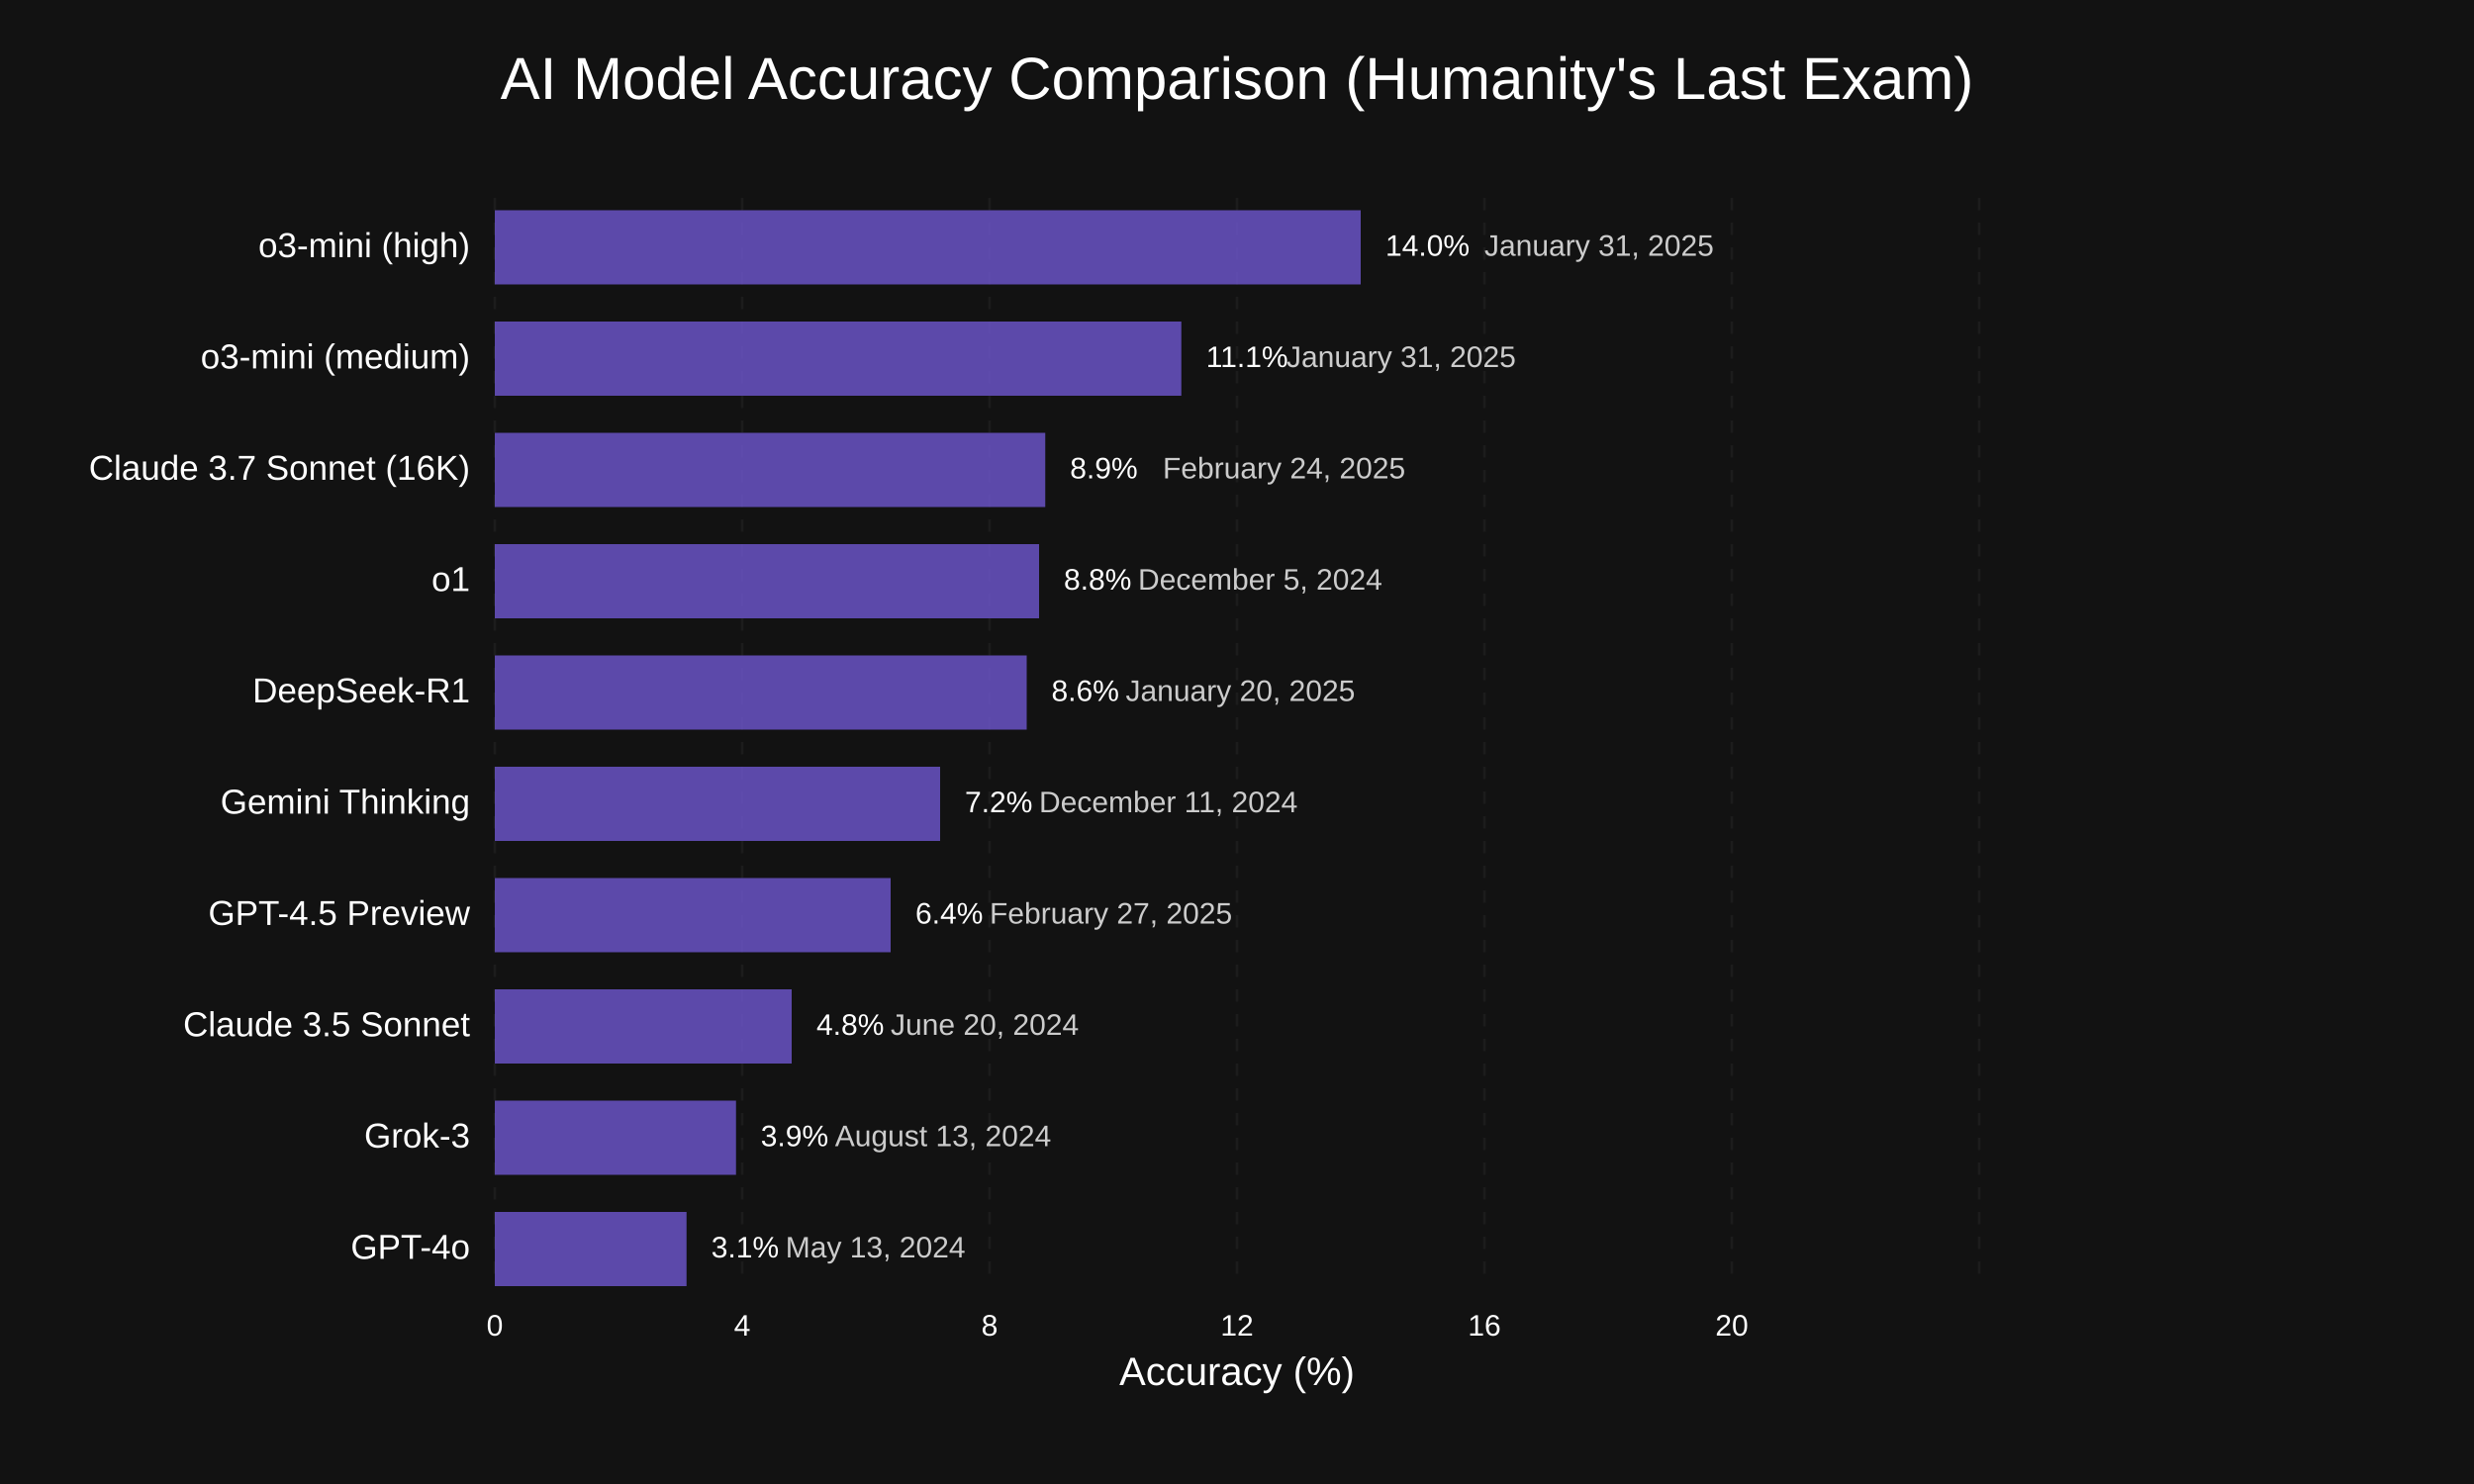
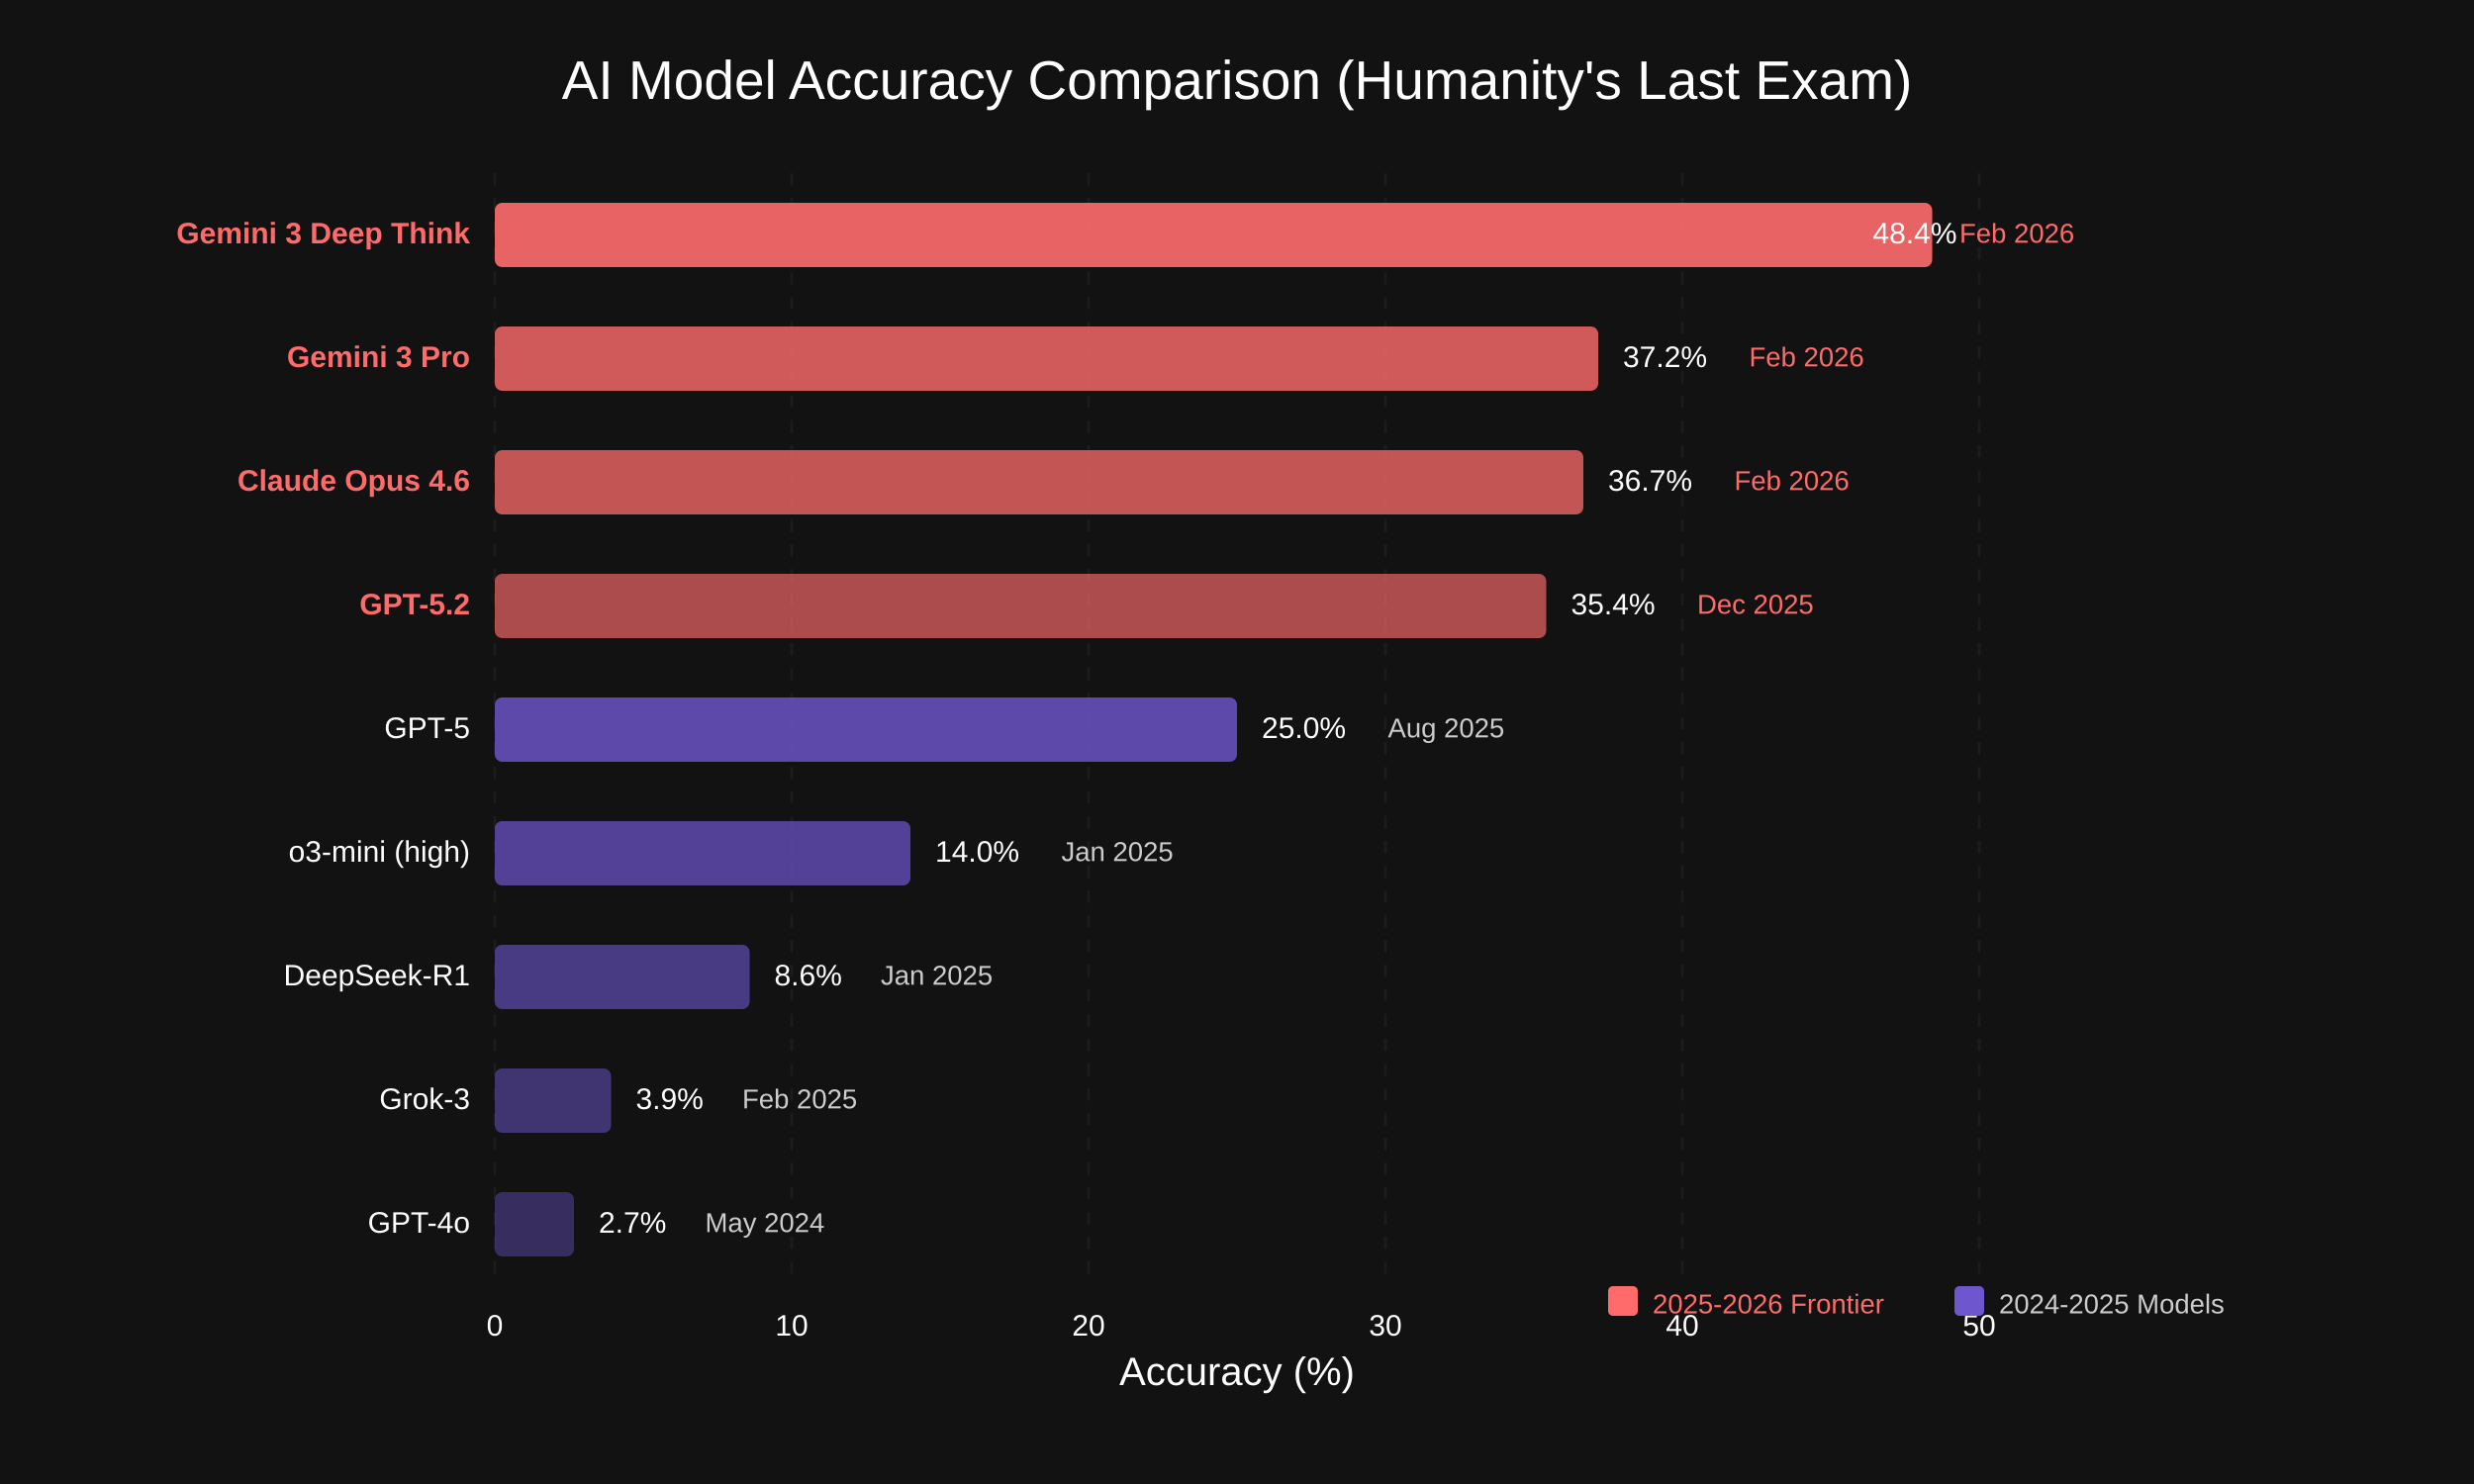
<svg xmlns="http://www.w3.org/2000/svg" width="1000" height="600" viewBox="0 0 1000 600">
  <rect width="1000" height="600" fill="#121212" />
-   <text x="500" y="40" font-family="Arial, sans-serif" font-size="24" fill="white" text-anchor="middle">AI Model Accuracy Comparison (Humanity's Last Exam)</text>
+   <text x="500" y="40" font-family="Arial, sans-serif" font-size="22" fill="white" text-anchor="middle">AI Model Accuracy Comparison (Humanity's Last Exam)</text>
  <text x="500" y="560" font-family="Arial, sans-serif" font-size="16" fill="white" text-anchor="middle">Accuracy (%)</text>
  <g stroke="#333333" stroke-dasharray="5,5" stroke-width="1">
-     <line x1="200" y1="80" x2="200" y2="520" opacity="0.3" />
-     <line x1="300" y1="80" x2="300" y2="520" opacity="0.3" />
-     <line x1="400" y1="80" x2="400" y2="520" opacity="0.3" />
-     <line x1="500" y1="80" x2="500" y2="520" opacity="0.3" />
-     <line x1="600" y1="80" x2="600" y2="520" opacity="0.3" />
-     <line x1="700" y1="80" x2="700" y2="520" opacity="0.3" />
-     <line x1="800" y1="80" x2="800" y2="520" opacity="0.3" />
+     <line x1="200" y1="70" x2="200" y2="520" opacity="0.3" />
+     <line x1="320" y1="70" x2="320" y2="520" opacity="0.3" />
+     <line x1="440" y1="70" x2="440" y2="520" opacity="0.3" />
+     <line x1="560" y1="70" x2="560" y2="520" opacity="0.3" />
+     <line x1="680" y1="70" x2="680" y2="520" opacity="0.3" />
+     <line x1="800" y1="70" x2="800" y2="520" opacity="0.3" />
  </g>
  <g font-family="Arial, sans-serif" font-size="12" fill="white">
    <text x="200" y="540" text-anchor="middle">0</text>
-     <text x="300" y="540" text-anchor="middle">4</text>
-     <text x="400" y="540" text-anchor="middle">8</text>
-     <text x="500" y="540" text-anchor="middle">12</text>
-     <text x="600" y="540" text-anchor="middle">16</text>
-     <text x="700" y="540" text-anchor="middle">20</text>
+     <text x="320" y="540" text-anchor="middle">10</text>
+     <text x="440" y="540" text-anchor="middle">20</text>
+     <text x="560" y="540" text-anchor="middle">30</text>
+     <text x="680" y="540" text-anchor="middle">40</text>
+     <text x="800" y="540" text-anchor="middle">50</text>
  </g>
  <g font-family="Arial, sans-serif">
-     <text x="190" y="100" font-size="14" fill="white" text-anchor="end" dominant-baseline="middle">o3-mini (high)</text>
-     <rect x="200" y="85" width="350" height="30" fill="#6E56CF" opacity="0.8" />
-     <text x="560" y="100" font-size="12" fill="white" text-anchor="start" dominant-baseline="middle">14.0%</text>
-     <text x="600" y="100" font-size="12" fill="#cccccc" text-anchor="start" dominant-baseline="middle">January 31, 2025</text>
-     <text x="190" y="145" font-size="14" fill="white" text-anchor="end" dominant-baseline="middle">o3-mini (medium)</text>
-     <rect x="200" y="130" width="277.5" height="30" fill="#6E56CF" opacity="0.8" />
-     <text x="487.5" y="145" font-size="12" fill="white" text-anchor="start" dominant-baseline="middle">11.1%</text>
-     <text x="520" y="145" font-size="12" fill="#cccccc" text-anchor="start" dominant-baseline="middle">January 31, 2025</text>
-     <text x="190" y="190" font-size="14" fill="white" text-anchor="end" dominant-baseline="middle">Claude 3.7 Sonnet (16K)</text>
-     <rect x="200" y="175" width="222.5" height="30" fill="#6E56CF" opacity="0.8" />
-     <text x="432.5" y="190" font-size="12" fill="white" text-anchor="start" dominant-baseline="middle">8.9%</text>
-     <text x="470" y="190" font-size="12" fill="#cccccc" text-anchor="start" dominant-baseline="middle">February 24, 2025</text>
-     <text x="190" y="235" font-size="14" fill="white" text-anchor="end" dominant-baseline="middle">o1</text>
-     <rect x="200" y="220" width="220" height="30" fill="#6E56CF" opacity="0.8" />
-     <text x="430" y="235" font-size="12" fill="white" text-anchor="start" dominant-baseline="middle">8.8%</text>
-     <text x="460" y="235" font-size="12" fill="#cccccc" text-anchor="start" dominant-baseline="middle">December 5, 2024</text>
-     <text x="190" y="280" font-size="14" fill="white" text-anchor="end" dominant-baseline="middle">DeepSeek-R1</text>
-     <rect x="200" y="265" width="215" height="30" fill="#6E56CF" opacity="0.8" />
-     <text x="425" y="280" font-size="12" fill="white" text-anchor="start" dominant-baseline="middle">8.6%</text>
-     <text x="455" y="280" font-size="12" fill="#cccccc" text-anchor="start" dominant-baseline="middle">January 20, 2025</text>
-     <text x="190" y="325" font-size="14" fill="white" text-anchor="end" dominant-baseline="middle">Gemini Thinking</text>
-     <rect x="200" y="310" width="180" height="30" fill="#6E56CF" opacity="0.8" />
-     <text x="390" y="325" font-size="12" fill="white" text-anchor="start" dominant-baseline="middle">7.2%</text>
-     <text x="420" y="325" font-size="12" fill="#cccccc" text-anchor="start" dominant-baseline="middle">December 11, 2024</text>
-     <text x="190" y="370" font-size="14" fill="white" text-anchor="end" dominant-baseline="middle">GPT-4.5 Preview</text>
-     <rect x="200" y="355" width="160" height="30" fill="#6E56CF" opacity="0.8" />
-     <text x="370" y="370" font-size="12" fill="white" text-anchor="start" dominant-baseline="middle">6.4%</text>
-     <text x="400" y="370" font-size="12" fill="#cccccc" text-anchor="start" dominant-baseline="middle">February 27, 2025</text>
-     <text x="190" y="415" font-size="14" fill="white" text-anchor="end" dominant-baseline="middle">Claude 3.5 Sonnet</text>
-     <rect x="200" y="400" width="120" height="30" fill="#6E56CF" opacity="0.8" />
-     <text x="330" y="415" font-size="12" fill="white" text-anchor="start" dominant-baseline="middle">4.8%</text>
-     <text x="360" y="415" font-size="12" fill="#cccccc" text-anchor="start" dominant-baseline="middle">June 20, 2024</text>
-     <text x="190" y="460" font-size="14" fill="white" text-anchor="end" dominant-baseline="middle">Grok-3</text>
-     <rect x="200" y="445" width="97.5" height="30" fill="#6E56CF" opacity="0.8" />
-     <text x="307.5" y="460" font-size="12" fill="white" text-anchor="start" dominant-baseline="middle">3.9%</text>
-     <text x="337.5" y="460" font-size="12" fill="#cccccc" text-anchor="start" dominant-baseline="middle">August 13, 2024</text>
-     <text x="190" y="505" font-size="14" fill="white" text-anchor="end" dominant-baseline="middle">GPT-4o</text>
-     <rect x="200" y="490" width="77.5" height="30" fill="#6E56CF" opacity="0.8" />
-     <text x="287.5" y="505" font-size="12" fill="white" text-anchor="start" dominant-baseline="middle">3.1%</text>
-     <text x="317.5" y="505" font-size="12" fill="#cccccc" text-anchor="start" dominant-baseline="middle">May 13, 2024</text>
+     <text x="190" y="95" font-size="12" fill="#FF6B6B" font-weight="bold" text-anchor="end" dominant-baseline="middle">Gemini 3 Deep Think</text>
+     <rect x="200" y="82" width="581" height="26" fill="#FF6B6B" opacity="0.9" rx="3" />
+     <text x="791" y="95" font-size="12" fill="white" text-anchor="end" dominant-baseline="middle">48.4%</text>
+     <text x="792" y="95" font-size="11" fill="#FF6B6B" text-anchor="start" dominant-baseline="middle"> Feb 2026</text>
+     <text x="190" y="145" font-size="12" fill="#FF6B6B" font-weight="bold" text-anchor="end" dominant-baseline="middle">Gemini 3 Pro</text>
+     <rect x="200" y="132" width="446" height="26" fill="#FF6B6B" opacity="0.8" rx="3" />
+     <text x="656" y="145" font-size="12" fill="white" text-anchor="start" dominant-baseline="middle"> 37.2%</text>
+     <text x="707" y="145" font-size="11" fill="#FF6B6B" text-anchor="start" dominant-baseline="middle">Feb 2026</text>
+     <text x="190" y="195" font-size="12" fill="#FF6B6B" font-weight="bold" text-anchor="end" dominant-baseline="middle">Claude Opus 4.6</text>
+     <rect x="200" y="182" width="440" height="26" fill="#FF6B6B" opacity="0.75" rx="3" />
+     <text x="650" y="195" font-size="12" fill="white" text-anchor="start" dominant-baseline="middle"> 36.7%</text>
+     <text x="701" y="195" font-size="11" fill="#FF6B6B" text-anchor="start" dominant-baseline="middle">Feb 2026</text>
+     <text x="190" y="245" font-size="12" fill="#FF6B6B" font-weight="bold" text-anchor="end" dominant-baseline="middle">GPT-5.2</text>
+     <rect x="200" y="232" width="425" height="26" fill="#FF6B6B" opacity="0.65" rx="3" />
+     <text x="635" y="245" font-size="12" fill="white" text-anchor="start" dominant-baseline="middle"> 35.4%</text>
+     <text x="686" y="245" font-size="11" fill="#FF6B6B" text-anchor="start" dominant-baseline="middle">Dec 2025</text>
+     <text x="190" y="295" font-size="12" fill="white" text-anchor="end" dominant-baseline="middle">GPT-5</text>
+     <rect x="200" y="282" width="300" height="26" fill="#6E56CF" opacity="0.8" rx="3" />
+     <text x="510" y="295" font-size="12" fill="white" text-anchor="start" dominant-baseline="middle"> 25.0%</text>
+     <text x="561" y="295" font-size="11" fill="#cccccc" text-anchor="start" dominant-baseline="middle">Aug 2025</text>
+     <text x="190" y="345" font-size="12" fill="white" text-anchor="end" dominant-baseline="middle">o3-mini (high)</text>
+     <rect x="200" y="332" width="168" height="26" fill="#6E56CF" opacity="0.7" rx="3" />
+     <text x="378" y="345" font-size="12" fill="white" text-anchor="start" dominant-baseline="middle"> 14.0%</text>
+     <text x="429" y="345" font-size="11" fill="#cccccc" text-anchor="start" dominant-baseline="middle">Jan 2025</text>
+     <text x="190" y="395" font-size="12" fill="white" text-anchor="end" dominant-baseline="middle">DeepSeek-R1</text>
+     <rect x="200" y="382" width="103" height="26" fill="#6E56CF" opacity="0.6" rx="3" />
+     <text x="313" y="395" font-size="12" fill="white" text-anchor="start" dominant-baseline="middle"> 8.6%</text>
+     <text x="356" y="395" font-size="11" fill="#cccccc" text-anchor="start" dominant-baseline="middle">Jan 2025</text>
+     <text x="190" y="445" font-size="12" fill="white" text-anchor="end" dominant-baseline="middle">Grok-3</text>
+     <rect x="200" y="432" width="47" height="26" fill="#6E56CF" opacity="0.5" rx="3" />
+     <text x="257" y="445" font-size="12" fill="white" text-anchor="start" dominant-baseline="middle"> 3.9%</text>
+     <text x="300" y="445" font-size="11" fill="#cccccc" text-anchor="start" dominant-baseline="middle">Feb 2025</text>
+     <text x="190" y="495" font-size="12" fill="white" text-anchor="end" dominant-baseline="middle">GPT-4o</text>
+     <rect x="200" y="482" width="32" height="26" fill="#6E56CF" opacity="0.4" rx="3" />
+     <text x="242" y="495" font-size="12" fill="white" text-anchor="start" dominant-baseline="middle"> 2.7%</text>
+     <text x="285" y="495" font-size="11" fill="#cccccc" text-anchor="start" dominant-baseline="middle">May 2024</text>
+   </g>
+   <g transform="translate(650, 520)">
+     <rect x="0" y="0" width="12" height="12" fill="#FF6B6B" rx="2" />
+     <text x="18" y="11" font-family="Arial, sans-serif" font-size="11" fill="#FF6B6B">2025-2026 Frontier</text>
+     <rect x="140" y="0" width="12" height="12" fill="#6E56CF" rx="2" />
+     <text x="158" y="11" font-family="Arial, sans-serif" font-size="11" fill="#cccccc">2024-2025 Models</text>
  </g>
</svg>
